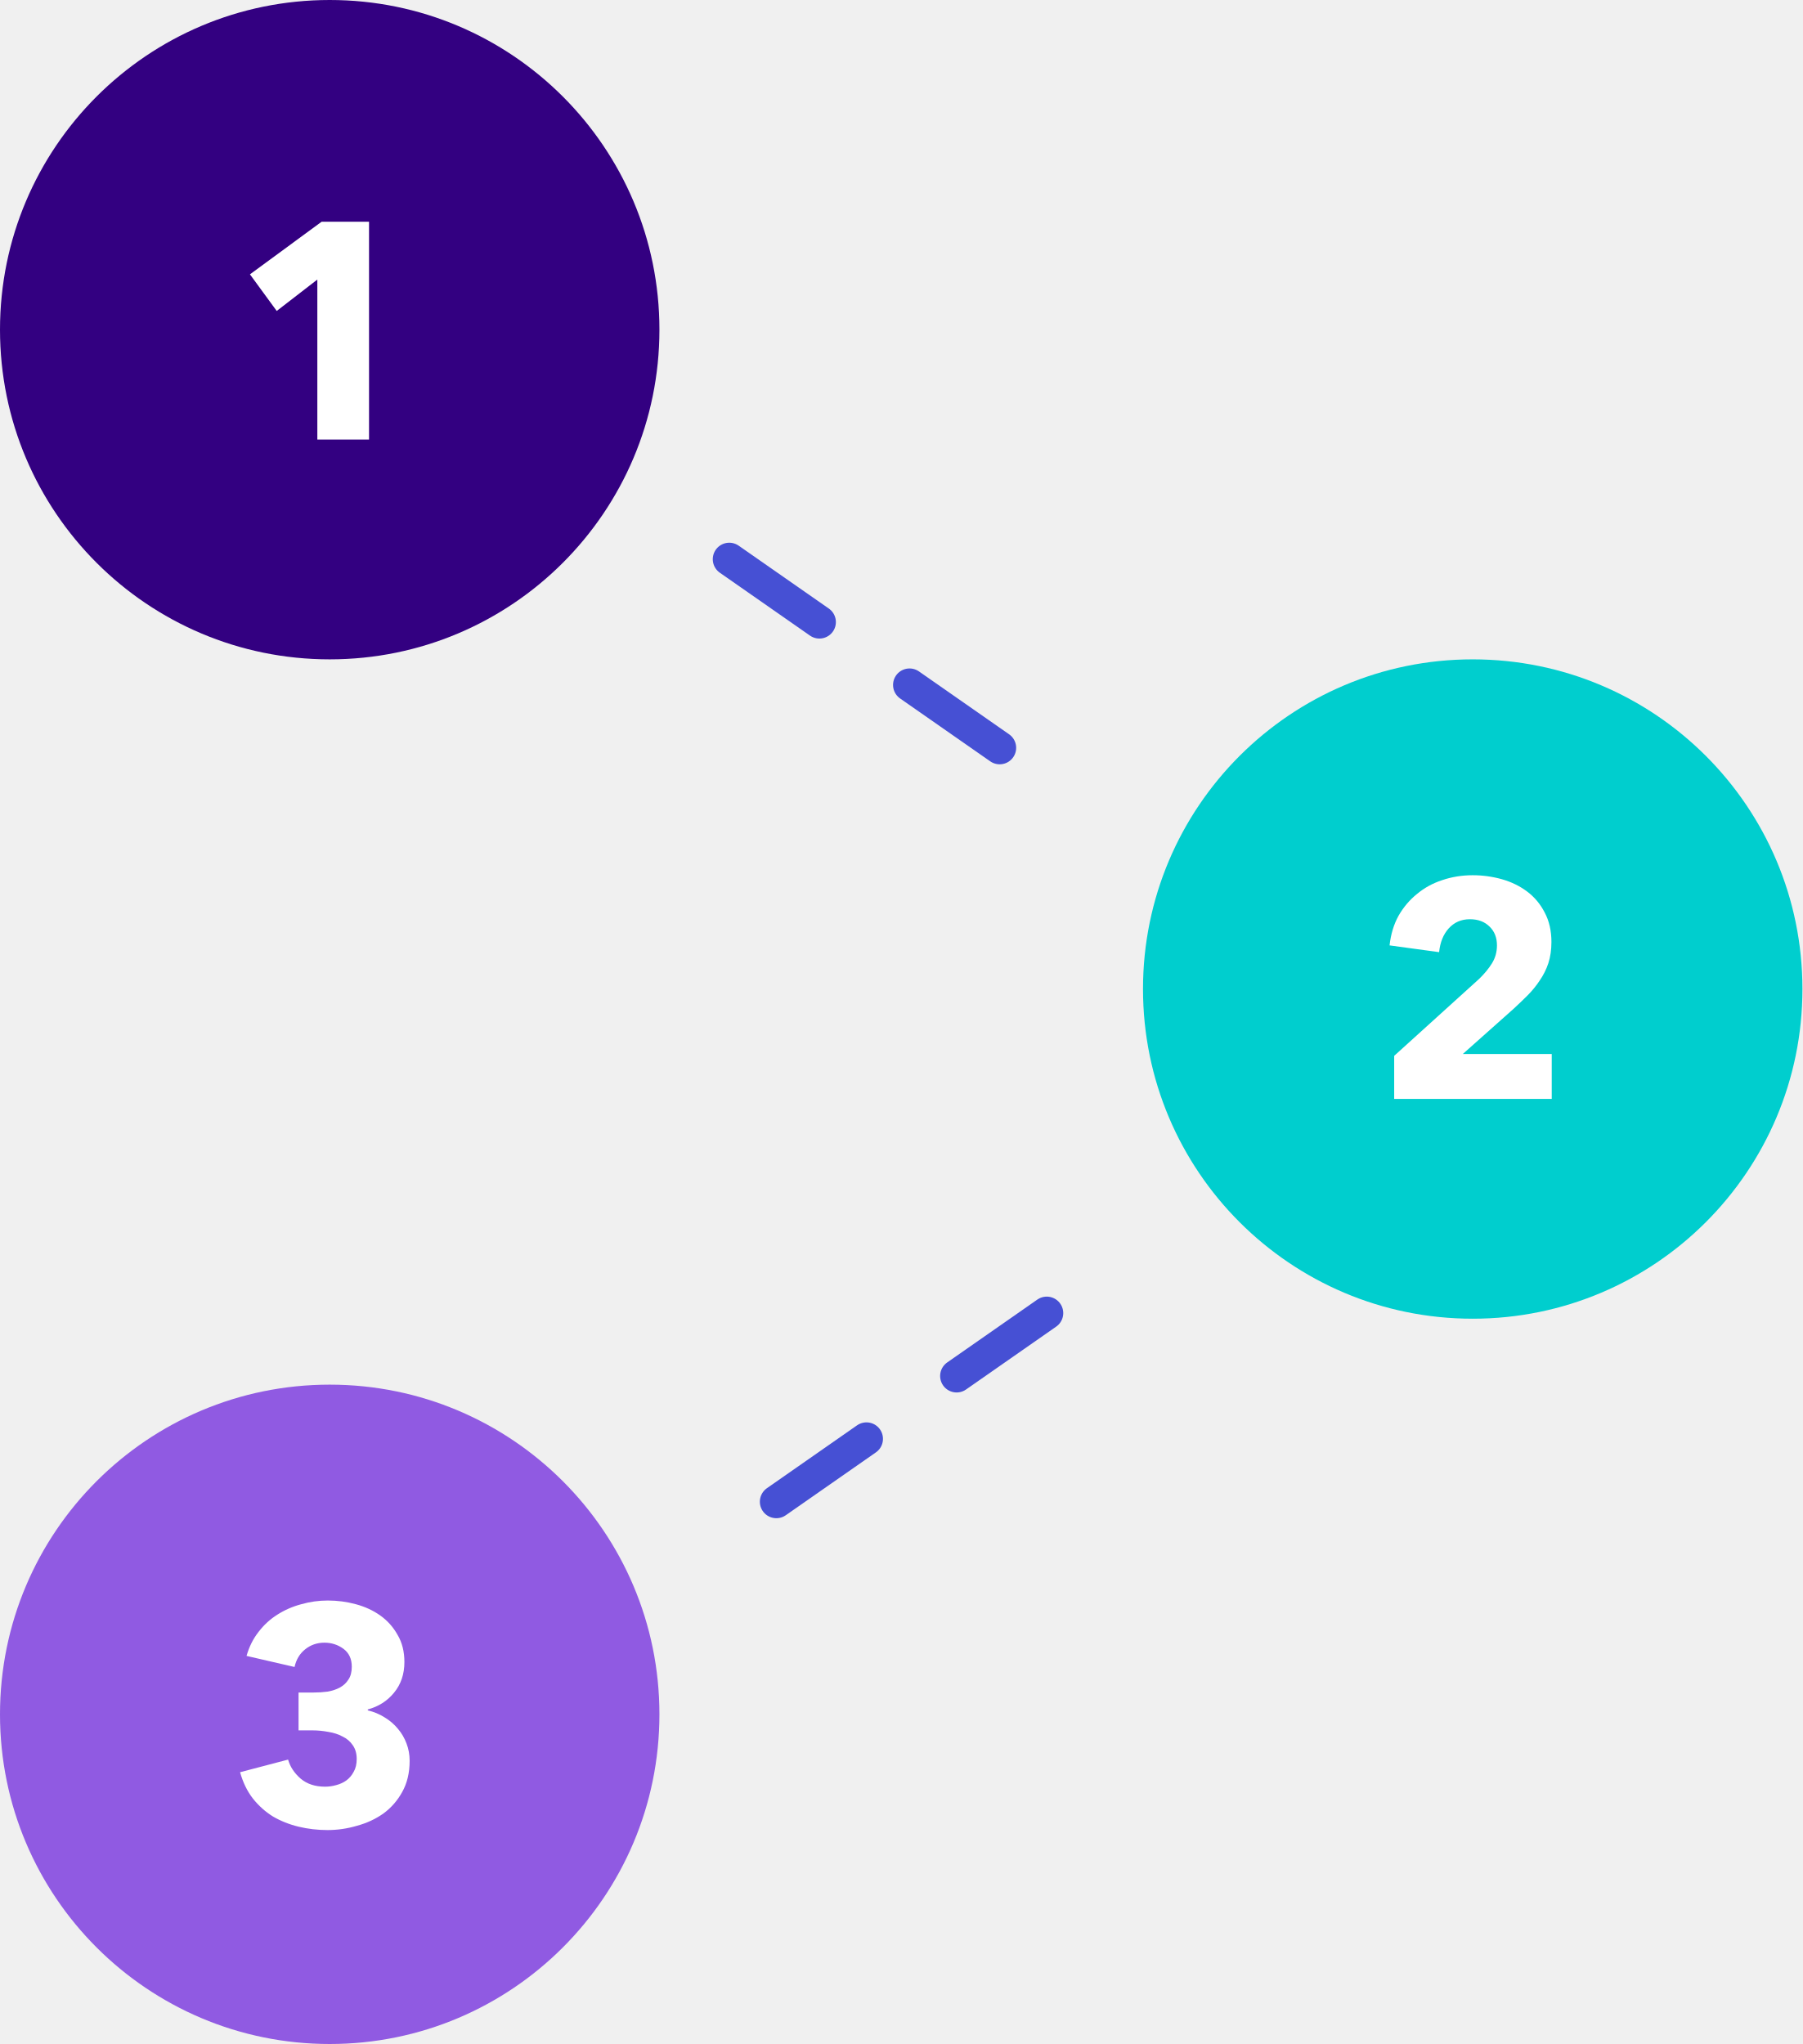
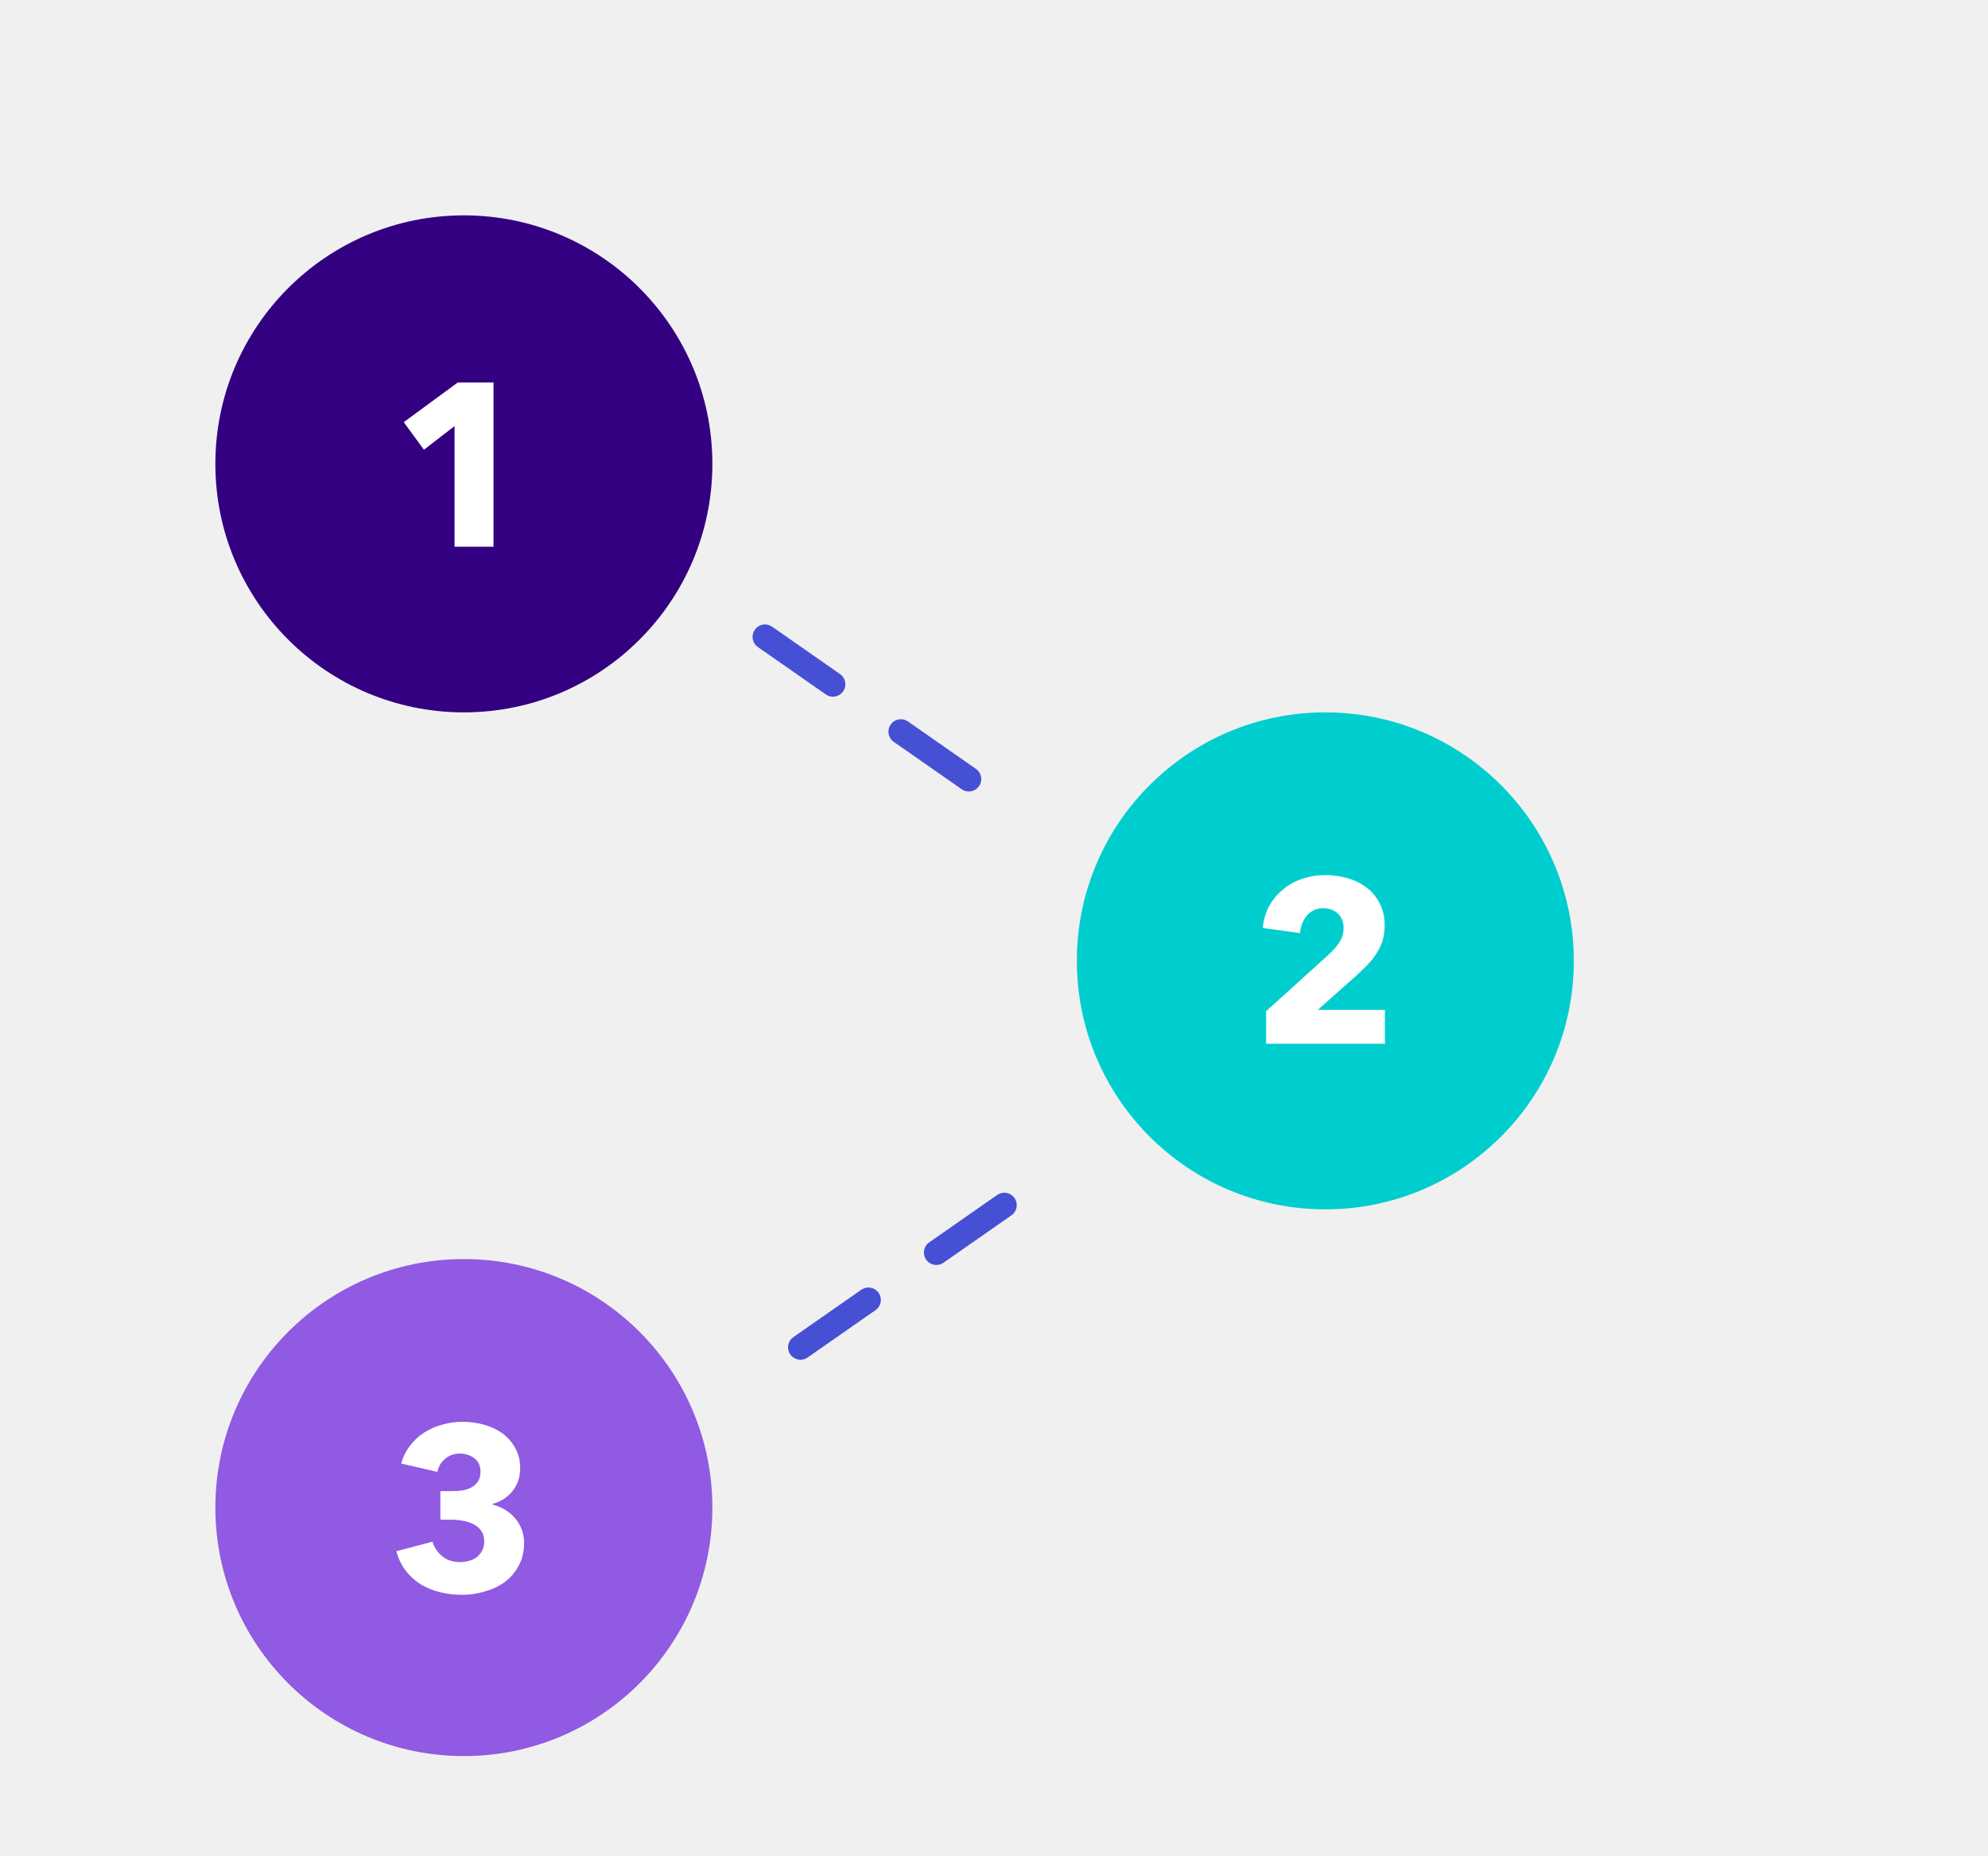
- <svg xmlns="http://www.w3.org/2000/svg" width="82" height="93" viewBox="0 0 82 93" fill="none">
-   <circle cx="15" cy="15" r="15" fill="#330081" />
-   <path d="M14.437 20V12.72L12.589 14.148L11.371 12.482L14.633 10.088H16.789V20H14.437Z" fill="white" />
-   <path d="M82 45C82 53.284 75.284 60 67 60C58.716 60 52 53.284 52 45C52 36.716 58.716 30 67 30C75.284 30 82 36.716 82 45Z" fill="#00CECE" />
-   <path d="M63.427 50V48.04L67.291 44.54C67.533 44.307 67.729 44.069 67.879 43.826C68.028 43.583 68.103 43.313 68.103 43.014C68.103 42.659 67.991 42.375 67.767 42.16C67.543 41.936 67.244 41.824 66.871 41.824C66.479 41.824 66.157 41.964 65.905 42.244C65.662 42.515 65.517 42.874 65.471 43.322L63.217 43.014C63.273 42.51 63.408 42.062 63.623 41.67C63.847 41.278 64.127 40.947 64.463 40.676C64.799 40.396 65.181 40.186 65.611 40.046C66.049 39.897 66.511 39.822 66.997 39.822C67.454 39.822 67.897 39.883 68.327 40.004C68.756 40.125 69.139 40.312 69.475 40.564C69.811 40.816 70.077 41.133 70.273 41.516C70.478 41.899 70.581 42.347 70.581 42.86C70.581 43.215 70.534 43.537 70.441 43.826C70.347 44.106 70.217 44.367 70.049 44.61C69.89 44.853 69.703 45.081 69.489 45.296C69.283 45.501 69.069 45.707 68.845 45.912L66.549 47.956H70.595V50H63.427Z" fill="white" />
-   <circle cx="15" cy="78" r="15" fill="#905AE2" />
-   <line x1="33.177" y1="25.443" x2="46.814" y2="34.956" stroke="#4650D4" stroke-width="1.5" stroke-linecap="round" stroke-linejoin="round" stroke-dasharray="5 5" />
-   <line x1="35.319" y1="68.327" x2="48.956" y2="58.814" stroke="#4650D4" stroke-width="1.5" stroke-linecap="round" stroke-linejoin="round" stroke-dasharray="5 5" />
-   <path d="M18.636 80.116C18.636 80.658 18.524 81.129 18.3 81.53C18.085 81.922 17.8 82.249 17.446 82.51C17.091 82.762 16.69 82.949 16.242 83.07C15.803 83.201 15.355 83.266 14.898 83.266C14.45 83.266 14.011 83.215 13.582 83.112C13.162 83.01 12.774 82.856 12.42 82.65C12.075 82.436 11.771 82.165 11.51 81.838C11.248 81.502 11.053 81.101 10.922 80.634L13.106 80.06C13.199 80.387 13.39 80.676 13.68 80.928C13.969 81.171 14.338 81.292 14.786 81.292C14.954 81.292 15.122 81.269 15.29 81.222C15.467 81.176 15.621 81.106 15.752 81.012C15.892 80.91 16.004 80.779 16.088 80.62C16.181 80.462 16.228 80.266 16.228 80.032C16.228 79.78 16.167 79.57 16.046 79.402C15.934 79.234 15.78 79.104 15.584 79.01C15.397 78.908 15.182 78.838 14.94 78.8C14.697 78.754 14.454 78.73 14.212 78.73H13.582V77.008H14.268C14.492 77.008 14.707 76.994 14.912 76.966C15.117 76.929 15.299 76.868 15.458 76.784C15.626 76.691 15.757 76.57 15.85 76.42C15.953 76.271 16.004 76.075 16.004 75.832C16.004 75.478 15.878 75.207 15.626 75.02C15.374 74.834 15.085 74.74 14.758 74.74C14.422 74.74 14.128 74.843 13.876 75.048C13.633 75.244 13.475 75.51 13.4 75.846L11.216 75.342C11.337 74.922 11.519 74.558 11.762 74.25C12.005 73.933 12.289 73.672 12.616 73.466C12.952 73.252 13.316 73.093 13.708 72.99C14.1 72.878 14.501 72.822 14.912 72.822C15.351 72.822 15.775 72.878 16.186 72.99C16.606 73.102 16.979 73.275 17.306 73.508C17.633 73.742 17.894 74.036 18.09 74.39C18.295 74.736 18.398 75.146 18.398 75.622C18.398 76.173 18.239 76.64 17.922 77.022C17.614 77.396 17.217 77.648 16.732 77.778V77.82C17.012 77.886 17.268 77.993 17.502 78.142C17.735 78.282 17.936 78.455 18.104 78.66C18.272 78.856 18.402 79.08 18.496 79.332C18.589 79.575 18.636 79.836 18.636 80.116Z" fill="white" />
+ <svg xmlns="http://www.w3.org/2000/svg" width="120" height="112" viewBox="0 0 120 112" fill="none">
+   <circle cx="28" cy="28" r="15" fill="#330081" />
+   <path d="M27.437 33V25.72L25.589 27.148L24.371 25.482L27.633 23.088H29.789V33H27.437Z" fill="white" />
+   <path d="M95 58C95 66.284 88.284 73 80 73C71.716 73 65 66.284 65 58C65 49.716 71.716 43 80 43C88.284 43 95 49.716 95 58Z" fill="#00CECE" />
+   <path d="M76.427 63V61.04L80.291 57.54C80.533 57.307 80.729 57.069 80.879 56.826C81.028 56.583 81.103 56.313 81.103 56.014C81.103 55.659 80.991 55.375 80.767 55.16C80.543 54.936 80.244 54.824 79.871 54.824C79.479 54.824 79.157 54.964 78.905 55.244C78.662 55.515 78.517 55.874 78.471 56.322L76.217 56.014C76.273 55.51 76.408 55.062 76.623 54.67C76.847 54.278 77.127 53.947 77.463 53.676C77.799 53.396 78.181 53.186 78.611 53.046C79.049 52.897 79.511 52.822 79.997 52.822C80.454 52.822 80.897 52.883 81.327 53.004C81.756 53.125 82.139 53.312 82.475 53.564C82.811 53.816 83.077 54.133 83.273 54.516C83.478 54.899 83.581 55.347 83.581 55.86C83.581 56.215 83.534 56.537 83.441 56.826C83.347 57.106 83.217 57.367 83.049 57.61C82.89 57.853 82.703 58.081 82.489 58.296C82.283 58.501 82.069 58.707 81.845 58.912L79.549 60.956H83.595V63H76.427Z" fill="white" />
+   <circle cx="28" cy="91" r="15" fill="#905AE2" />
+   <line x1="46.177" y1="38.443" x2="59.814" y2="47.956" stroke="#4650D4" stroke-width="1.5" stroke-linecap="round" stroke-linejoin="round" stroke-dasharray="5 5" />
+   <line x1="48.319" y1="81.327" x2="61.956" y2="71.814" stroke="#4650D4" stroke-width="1.5" stroke-linecap="round" stroke-linejoin="round" stroke-dasharray="5 5" />
+   <path d="M31.636 93.116C31.636 93.658 31.524 94.129 31.3 94.53C31.085 94.922 30.8 95.249 30.446 95.51C30.091 95.762 29.69 95.949 29.242 96.07C28.803 96.201 28.355 96.266 27.898 96.266C27.45 96.266 27.011 96.215 26.582 96.112C26.162 96.01 25.774 95.856 25.42 95.65C25.075 95.436 24.771 95.165 24.51 94.838C24.248 94.502 24.052 94.101 23.922 93.634L26.106 93.06C26.199 93.387 26.39 93.676 26.68 93.928C26.969 94.171 27.338 94.292 27.786 94.292C27.954 94.292 28.122 94.269 28.29 94.222C28.467 94.176 28.621 94.106 28.752 94.012C28.892 93.91 29.004 93.779 29.088 93.62C29.181 93.462 29.228 93.266 29.228 93.032C29.228 92.78 29.167 92.57 29.046 92.402C28.934 92.234 28.78 92.104 28.584 92.01C28.397 91.908 28.183 91.838 27.94 91.8C27.697 91.754 27.454 91.73 27.212 91.73H26.582V90.008H27.268C27.492 90.008 27.706 89.994 27.912 89.966C28.117 89.929 28.299 89.868 28.458 89.784C28.626 89.691 28.756 89.57 28.85 89.42C28.953 89.271 29.004 89.075 29.004 88.832C29.004 88.478 28.878 88.207 28.626 88.02C28.374 87.834 28.084 87.74 27.758 87.74C27.422 87.74 27.128 87.843 26.876 88.048C26.633 88.244 26.474 88.51 26.4 88.846L24.216 88.342C24.337 87.922 24.519 87.558 24.762 87.25C25.005 86.933 25.289 86.672 25.616 86.466C25.952 86.252 26.316 86.093 26.708 85.99C27.1 85.878 27.501 85.822 27.912 85.822C28.351 85.822 28.775 85.878 29.186 85.99C29.606 86.102 29.979 86.275 30.306 86.508C30.633 86.742 30.894 87.036 31.09 87.39C31.295 87.736 31.398 88.146 31.398 88.622C31.398 89.173 31.239 89.64 30.922 90.022C30.614 90.396 30.217 90.648 29.732 90.778V90.82C30.012 90.886 30.268 90.993 30.502 91.142C30.735 91.282 30.936 91.455 31.104 91.66C31.272 91.856 31.402 92.08 31.496 92.332C31.589 92.575 31.636 92.836 31.636 93.116Z" fill="white" />
</svg>
